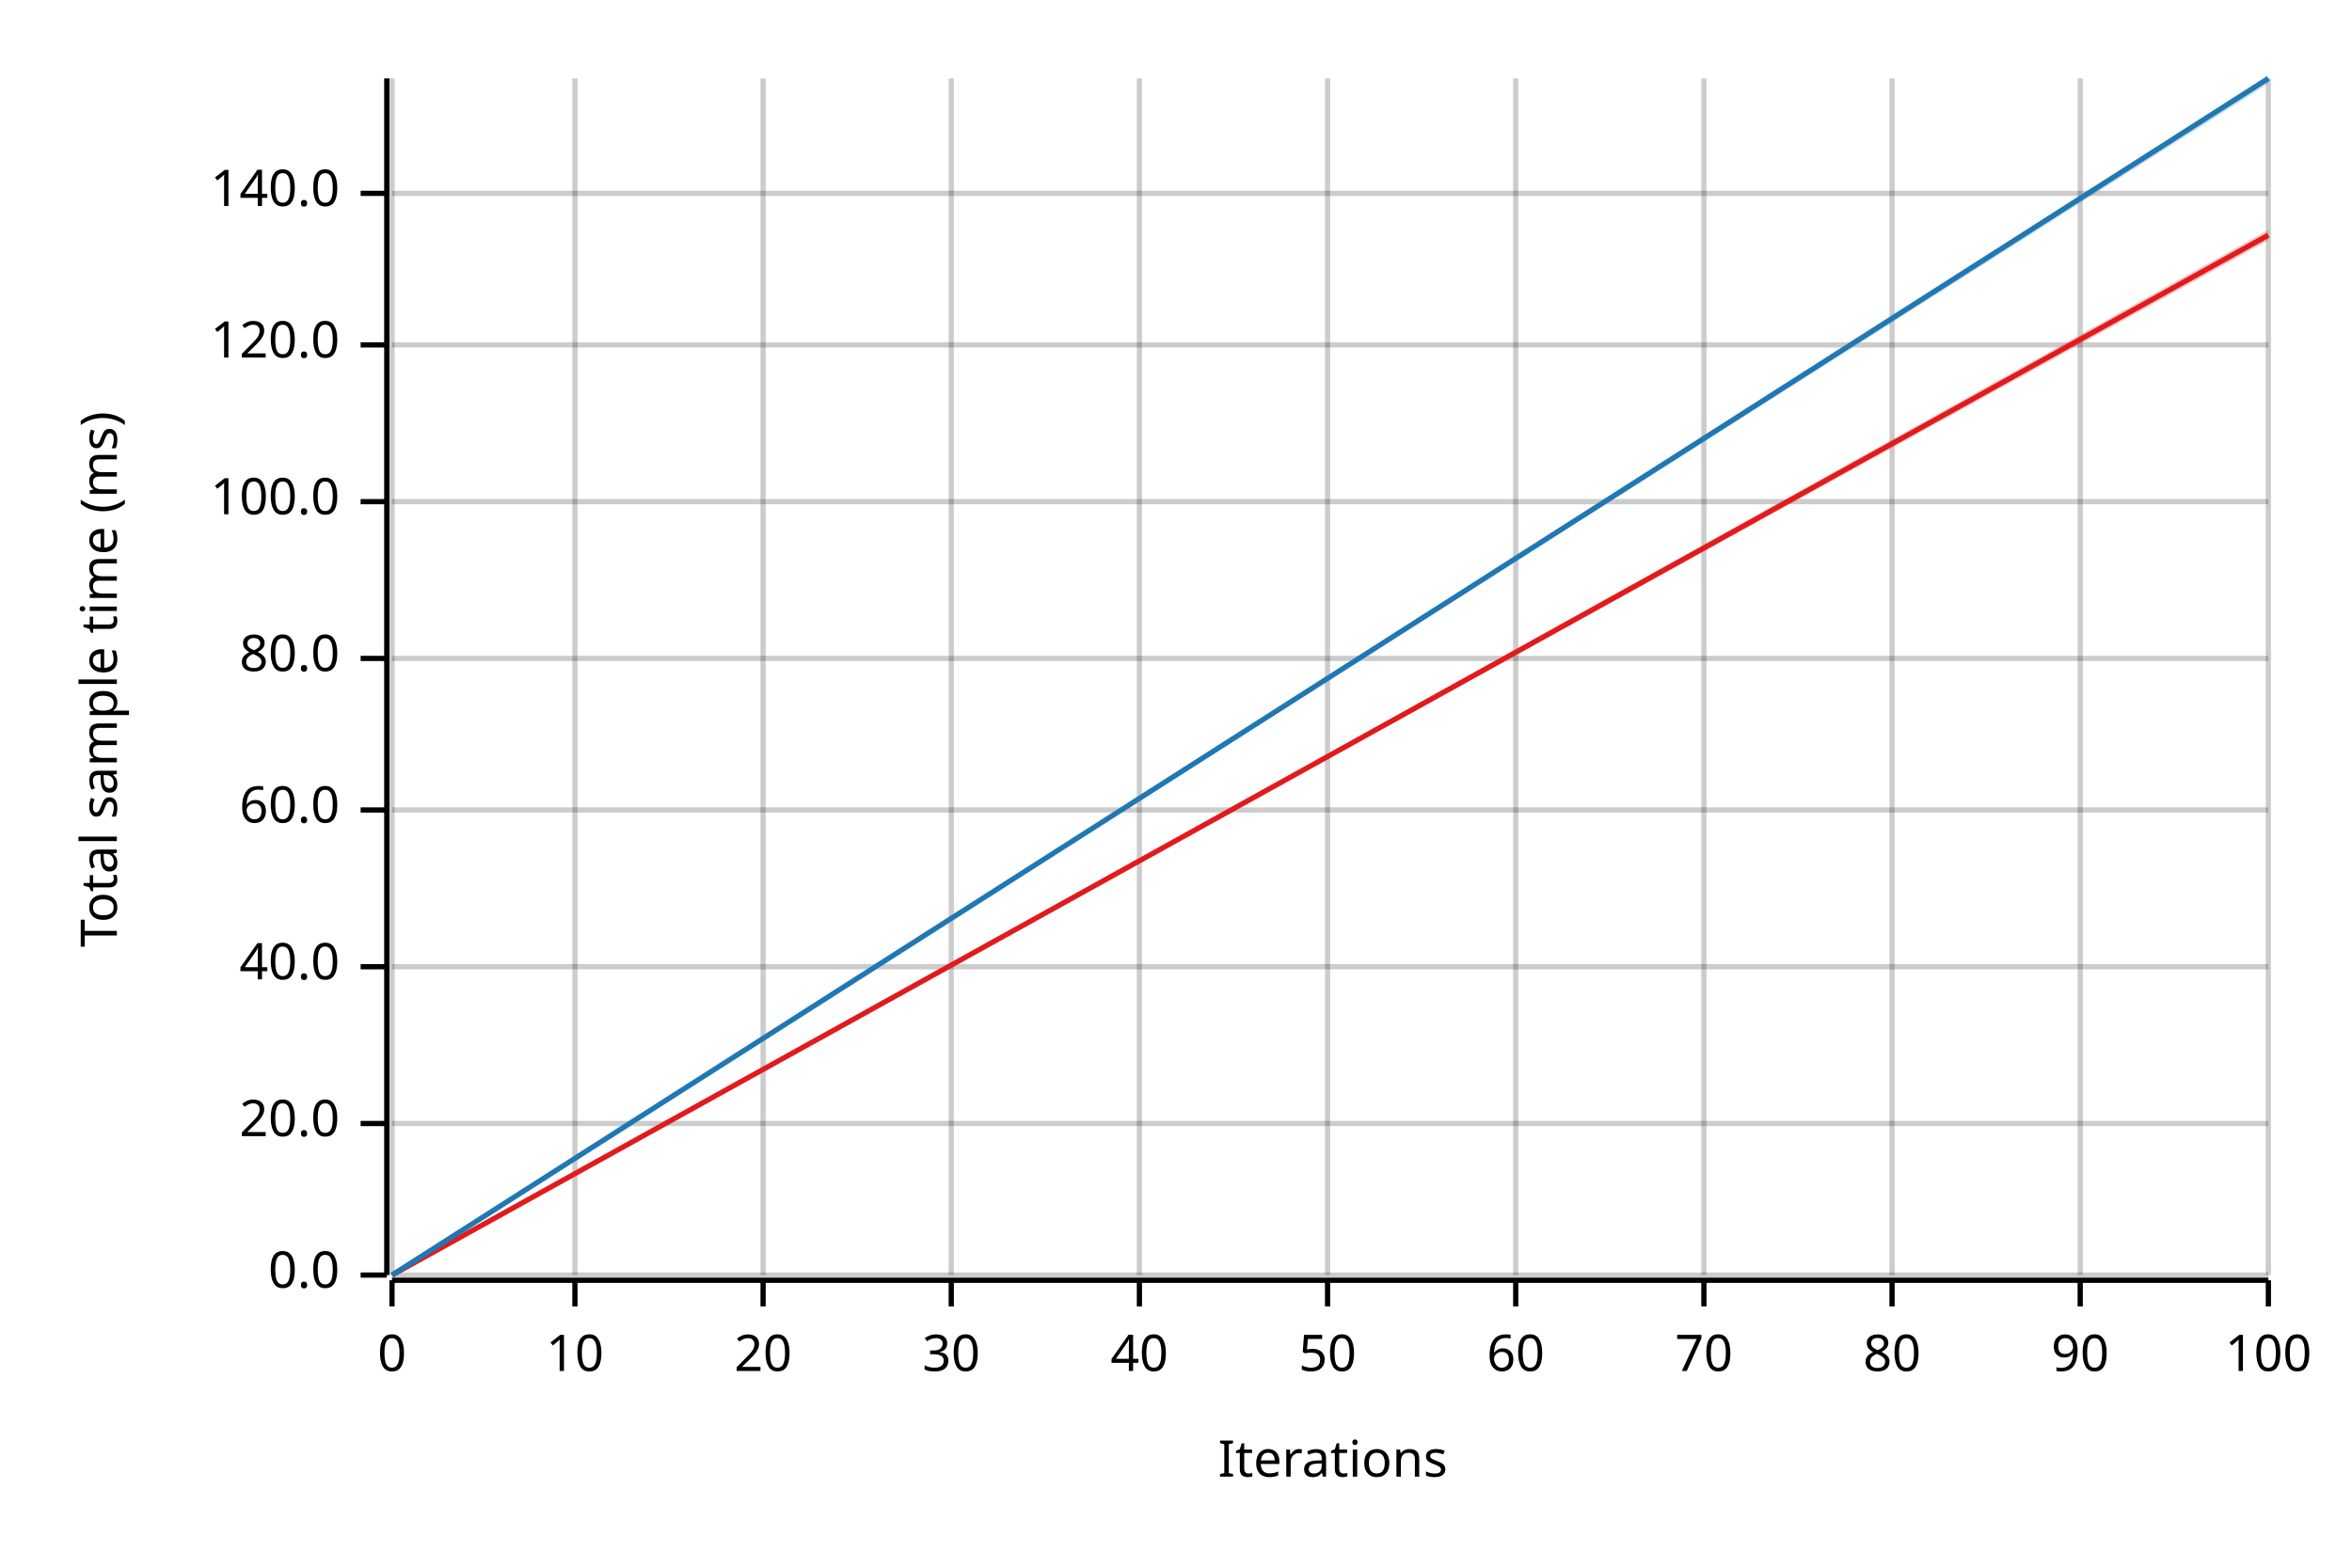
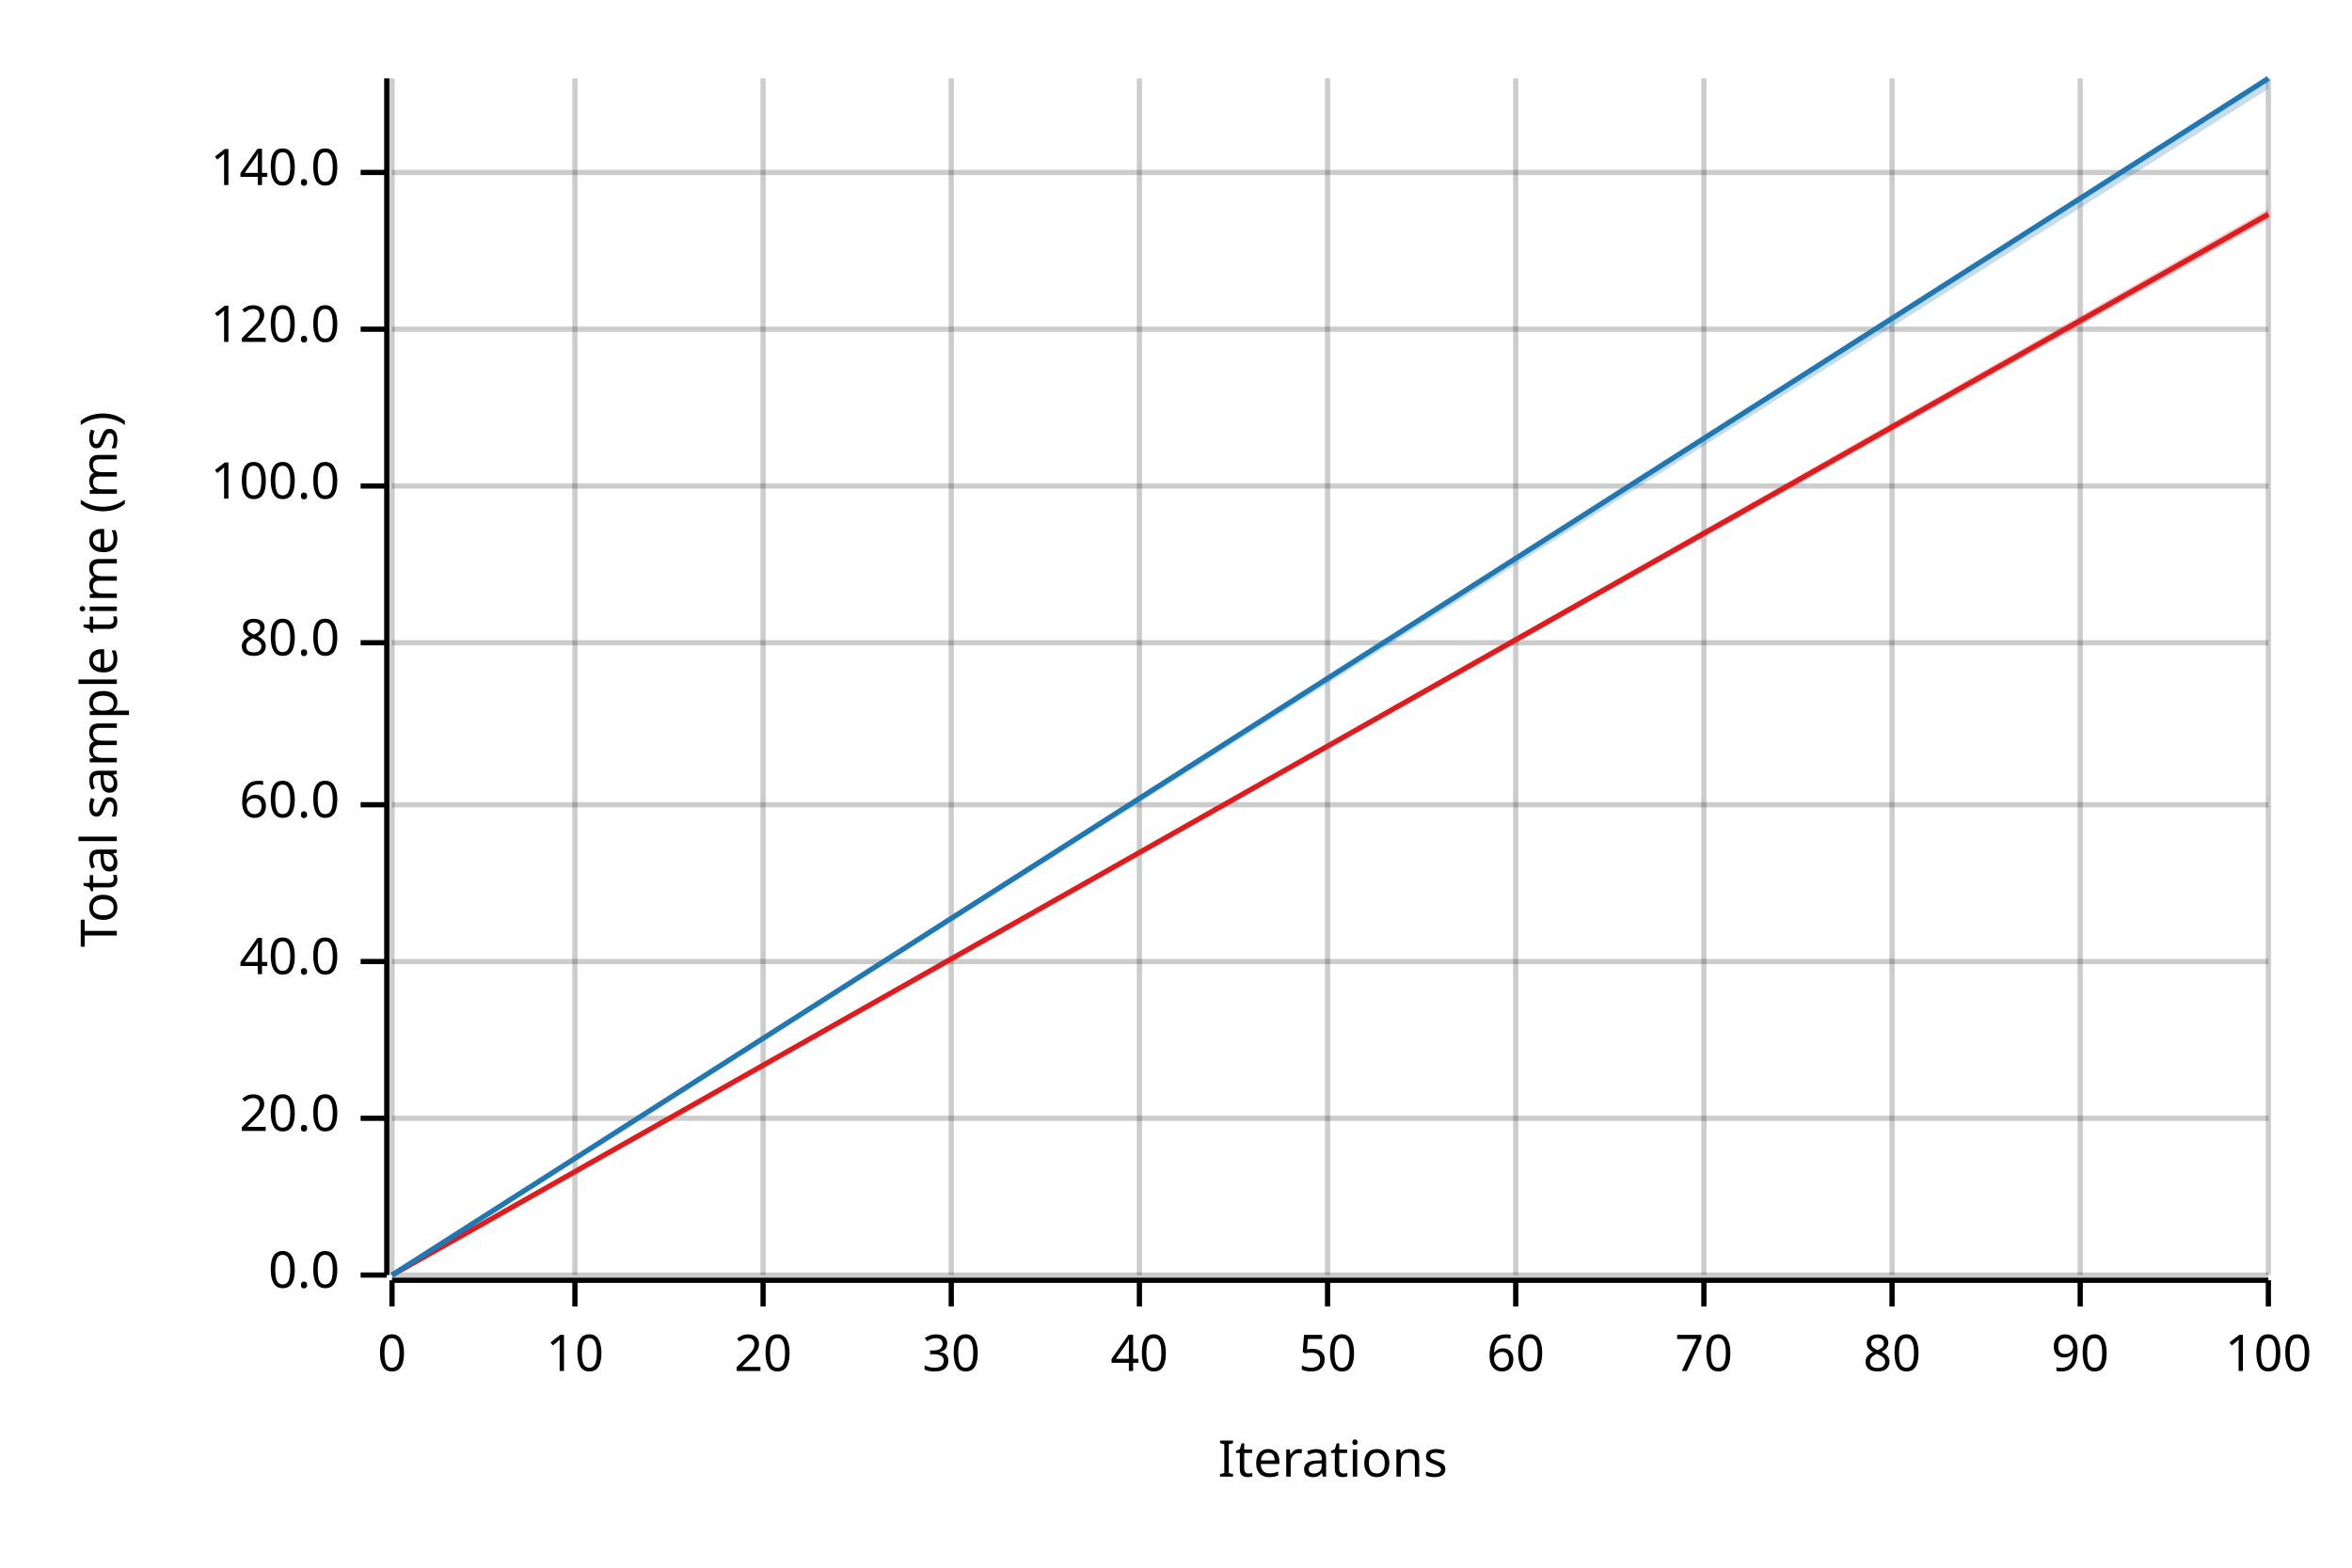
<svg xmlns="http://www.w3.org/2000/svg" width="450" height="300" viewBox="0 0 450 300">
  <text x="15" y="130" dy="0.76em" text-anchor="middle" font-family="sans-serif" font-size="9.677" opacity="1" fill="#000000" transform="rotate(270, 15, 130)">
Total sample time (ms)
</text>
  <text x="255" y="285" dy="-0.5ex" text-anchor="middle" font-family="sans-serif" font-size="9.677" opacity="1" fill="#000000">
Iterations
</text>
  <line opacity="0.2" stroke="#000000" stroke-width="1" x1="75" y1="244" x2="75" y2="15" />
  <line opacity="0.2" stroke="#000000" stroke-width="1" x1="110" y1="244" x2="110" y2="15" />
  <line opacity="0.2" stroke="#000000" stroke-width="1" x1="146" y1="244" x2="146" y2="15" />
  <line opacity="0.2" stroke="#000000" stroke-width="1" x1="182" y1="244" x2="182" y2="15" />
  <line opacity="0.2" stroke="#000000" stroke-width="1" x1="218" y1="244" x2="218" y2="15" />
  <line opacity="0.2" stroke="#000000" stroke-width="1" x1="254" y1="244" x2="254" y2="15" />
  <line opacity="0.2" stroke="#000000" stroke-width="1" x1="290" y1="244" x2="290" y2="15" />
  <line opacity="0.2" stroke="#000000" stroke-width="1" x1="326" y1="244" x2="326" y2="15" />
  <line opacity="0.2" stroke="#000000" stroke-width="1" x1="362" y1="244" x2="362" y2="15" />
  <line opacity="0.2" stroke="#000000" stroke-width="1" x1="398" y1="244" x2="398" y2="15" />
  <line opacity="0.2" stroke="#000000" stroke-width="1" x1="434" y1="244" x2="434" y2="15" />
  <line opacity="0.2" stroke="#000000" stroke-width="1" x1="75" y1="244" x2="434" y2="244" />
-   <line opacity="0.2" stroke="#000000" stroke-width="1" x1="75" y1="215" x2="434" y2="215" />
-   <line opacity="0.2" stroke="#000000" stroke-width="1" x1="75" y1="185" x2="434" y2="185" />
-   <line opacity="0.2" stroke="#000000" stroke-width="1" x1="75" y1="155" x2="434" y2="155" />
-   <line opacity="0.2" stroke="#000000" stroke-width="1" x1="75" y1="126" x2="434" y2="126" />
-   <line opacity="0.2" stroke="#000000" stroke-width="1" x1="75" y1="96" x2="434" y2="96" />
-   <line opacity="0.2" stroke="#000000" stroke-width="1" x1="75" y1="66" x2="434" y2="66" />
-   <line opacity="0.2" stroke="#000000" stroke-width="1" x1="75" y1="37" x2="434" y2="37" />
+   <line opacity="0.2" stroke="#000000" stroke-width="1" x1="75" y1="214" x2="434" y2="214" />
+   <line opacity="0.2" stroke="#000000" stroke-width="1" x1="75" y1="184" x2="434" y2="184" />
+   <line opacity="0.2" stroke="#000000" stroke-width="1" x1="75" y1="154" x2="434" y2="154" />
+   <line opacity="0.2" stroke="#000000" stroke-width="1" x1="75" y1="123" x2="434" y2="123" />
+   <line opacity="0.2" stroke="#000000" stroke-width="1" x1="75" y1="93" x2="434" y2="93" />
+   <line opacity="0.2" stroke="#000000" stroke-width="1" x1="75" y1="63" x2="434" y2="63" />
+   <line opacity="0.2" stroke="#000000" stroke-width="1" x1="75" y1="33" x2="434" y2="33" />
  <polyline fill="none" opacity="1" stroke="#000000" stroke-width="1" points="74,15 74,244 " />
  <text x="65" y="244" dy="0.5ex" text-anchor="end" font-family="sans-serif" font-size="9.677" opacity="1" fill="#000000">
0.0
</text>
  <polyline fill="none" opacity="1" stroke="#000000" stroke-width="1" points="69,244 74,244 " />
-   <text x="65" y="215" dy="0.5ex" text-anchor="end" font-family="sans-serif" font-size="9.677" opacity="1" fill="#000000">
+   <text x="65" y="214" dy="0.5ex" text-anchor="end" font-family="sans-serif" font-size="9.677" opacity="1" fill="#000000">
20.0
</text>
-   <polyline fill="none" opacity="1" stroke="#000000" stroke-width="1" points="69,215 74,215 " />
-   <text x="65" y="185" dy="0.5ex" text-anchor="end" font-family="sans-serif" font-size="9.677" opacity="1" fill="#000000">
+   <polyline fill="none" opacity="1" stroke="#000000" stroke-width="1" points="69,214 74,214 " />
+   <text x="65" y="184" dy="0.5ex" text-anchor="end" font-family="sans-serif" font-size="9.677" opacity="1" fill="#000000">
40.0
</text>
-   <polyline fill="none" opacity="1" stroke="#000000" stroke-width="1" points="69,185 74,185 " />
-   <text x="65" y="155" dy="0.5ex" text-anchor="end" font-family="sans-serif" font-size="9.677" opacity="1" fill="#000000">
+   <polyline fill="none" opacity="1" stroke="#000000" stroke-width="1" points="69,184 74,184 " />
+   <text x="65" y="154" dy="0.5ex" text-anchor="end" font-family="sans-serif" font-size="9.677" opacity="1" fill="#000000">
60.0
</text>
-   <polyline fill="none" opacity="1" stroke="#000000" stroke-width="1" points="69,155 74,155 " />
-   <text x="65" y="126" dy="0.5ex" text-anchor="end" font-family="sans-serif" font-size="9.677" opacity="1" fill="#000000">
+   <polyline fill="none" opacity="1" stroke="#000000" stroke-width="1" points="69,154 74,154 " />
+   <text x="65" y="123" dy="0.5ex" text-anchor="end" font-family="sans-serif" font-size="9.677" opacity="1" fill="#000000">
80.0
</text>
-   <polyline fill="none" opacity="1" stroke="#000000" stroke-width="1" points="69,126 74,126 " />
-   <text x="65" y="96" dy="0.5ex" text-anchor="end" font-family="sans-serif" font-size="9.677" opacity="1" fill="#000000">
+   <polyline fill="none" opacity="1" stroke="#000000" stroke-width="1" points="69,123 74,123 " />
+   <text x="65" y="93" dy="0.5ex" text-anchor="end" font-family="sans-serif" font-size="9.677" opacity="1" fill="#000000">
100.0
</text>
-   <polyline fill="none" opacity="1" stroke="#000000" stroke-width="1" points="69,96 74,96 " />
-   <text x="65" y="66" dy="0.5ex" text-anchor="end" font-family="sans-serif" font-size="9.677" opacity="1" fill="#000000">
+   <polyline fill="none" opacity="1" stroke="#000000" stroke-width="1" points="69,93 74,93 " />
+   <text x="65" y="63" dy="0.5ex" text-anchor="end" font-family="sans-serif" font-size="9.677" opacity="1" fill="#000000">
120.0
</text>
-   <polyline fill="none" opacity="1" stroke="#000000" stroke-width="1" points="69,66 74,66 " />
-   <text x="65" y="37" dy="0.5ex" text-anchor="end" font-family="sans-serif" font-size="9.677" opacity="1" fill="#000000">
+   <polyline fill="none" opacity="1" stroke="#000000" stroke-width="1" points="69,63 74,63 " />
+   <text x="65" y="33" dy="0.5ex" text-anchor="end" font-family="sans-serif" font-size="9.677" opacity="1" fill="#000000">
140.0
</text>
-   <polyline fill="none" opacity="1" stroke="#000000" stroke-width="1" points="69,37 74,37 " />
+   <polyline fill="none" opacity="1" stroke="#000000" stroke-width="1" points="69,33 74,33 " />
  <polyline fill="none" opacity="1" stroke="#000000" stroke-width="1" points="75,245 434,245 " />
  <text x="75" y="255" dy="0.76em" text-anchor="middle" font-family="sans-serif" font-size="9.677" opacity="1" fill="#000000">
0
</text>
  <polyline fill="none" opacity="1" stroke="#000000" stroke-width="1" points="75,245 75,250 " />
  <text x="110" y="255" dy="0.76em" text-anchor="middle" font-family="sans-serif" font-size="9.677" opacity="1" fill="#000000">
10
</text>
  <polyline fill="none" opacity="1" stroke="#000000" stroke-width="1" points="110,245 110,250 " />
  <text x="146" y="255" dy="0.76em" text-anchor="middle" font-family="sans-serif" font-size="9.677" opacity="1" fill="#000000">
20
</text>
  <polyline fill="none" opacity="1" stroke="#000000" stroke-width="1" points="146,245 146,250 " />
  <text x="182" y="255" dy="0.76em" text-anchor="middle" font-family="sans-serif" font-size="9.677" opacity="1" fill="#000000">
30
</text>
  <polyline fill="none" opacity="1" stroke="#000000" stroke-width="1" points="182,245 182,250 " />
  <text x="218" y="255" dy="0.76em" text-anchor="middle" font-family="sans-serif" font-size="9.677" opacity="1" fill="#000000">
40
</text>
  <polyline fill="none" opacity="1" stroke="#000000" stroke-width="1" points="218,245 218,250 " />
  <text x="254" y="255" dy="0.76em" text-anchor="middle" font-family="sans-serif" font-size="9.677" opacity="1" fill="#000000">
50
</text>
  <polyline fill="none" opacity="1" stroke="#000000" stroke-width="1" points="254,245 254,250 " />
  <text x="290" y="255" dy="0.76em" text-anchor="middle" font-family="sans-serif" font-size="9.677" opacity="1" fill="#000000">
60
</text>
  <polyline fill="none" opacity="1" stroke="#000000" stroke-width="1" points="290,245 290,250 " />
  <text x="326" y="255" dy="0.76em" text-anchor="middle" font-family="sans-serif" font-size="9.677" opacity="1" fill="#000000">
70
</text>
  <polyline fill="none" opacity="1" stroke="#000000" stroke-width="1" points="326,245 326,250 " />
  <text x="362" y="255" dy="0.76em" text-anchor="middle" font-family="sans-serif" font-size="9.677" opacity="1" fill="#000000">
80
</text>
  <polyline fill="none" opacity="1" stroke="#000000" stroke-width="1" points="362,245 362,250 " />
  <text x="398" y="255" dy="0.76em" text-anchor="middle" font-family="sans-serif" font-size="9.677" opacity="1" fill="#000000">
90
</text>
  <polyline fill="none" opacity="1" stroke="#000000" stroke-width="1" points="398,245 398,250 " />
  <text x="434" y="255" dy="0.76em" text-anchor="middle" font-family="sans-serif" font-size="9.677" opacity="1" fill="#000000">
100
</text>
  <polyline fill="none" opacity="1" stroke="#000000" stroke-width="1" points="434,245 434,250 " />
-   <polyline fill="none" opacity="1" stroke="#E31A1C" stroke-width="1" points="75,244 434,45 " />
-   <polygon opacity="0.25" fill="#E31A1C" points="75,244 434,46 434,44 " />
+   <polyline fill="none" opacity="1" stroke="#E31A1C" stroke-width="1" points="75,244 434,41 " />
+   <polygon opacity="0.25" fill="#E31A1C" points="75,244 434,42 434,40 " />
  <polyline fill="none" opacity="1" stroke="#1F78B4" stroke-width="1" points="75,244 434,15 " />
-   <polygon opacity="0.25" fill="#1F78B4" points="75,244 434,16 434,15 " />
+   <polygon opacity="0.25" fill="#1F78B4" points="75,244 434,17 434,15 " />
</svg>
